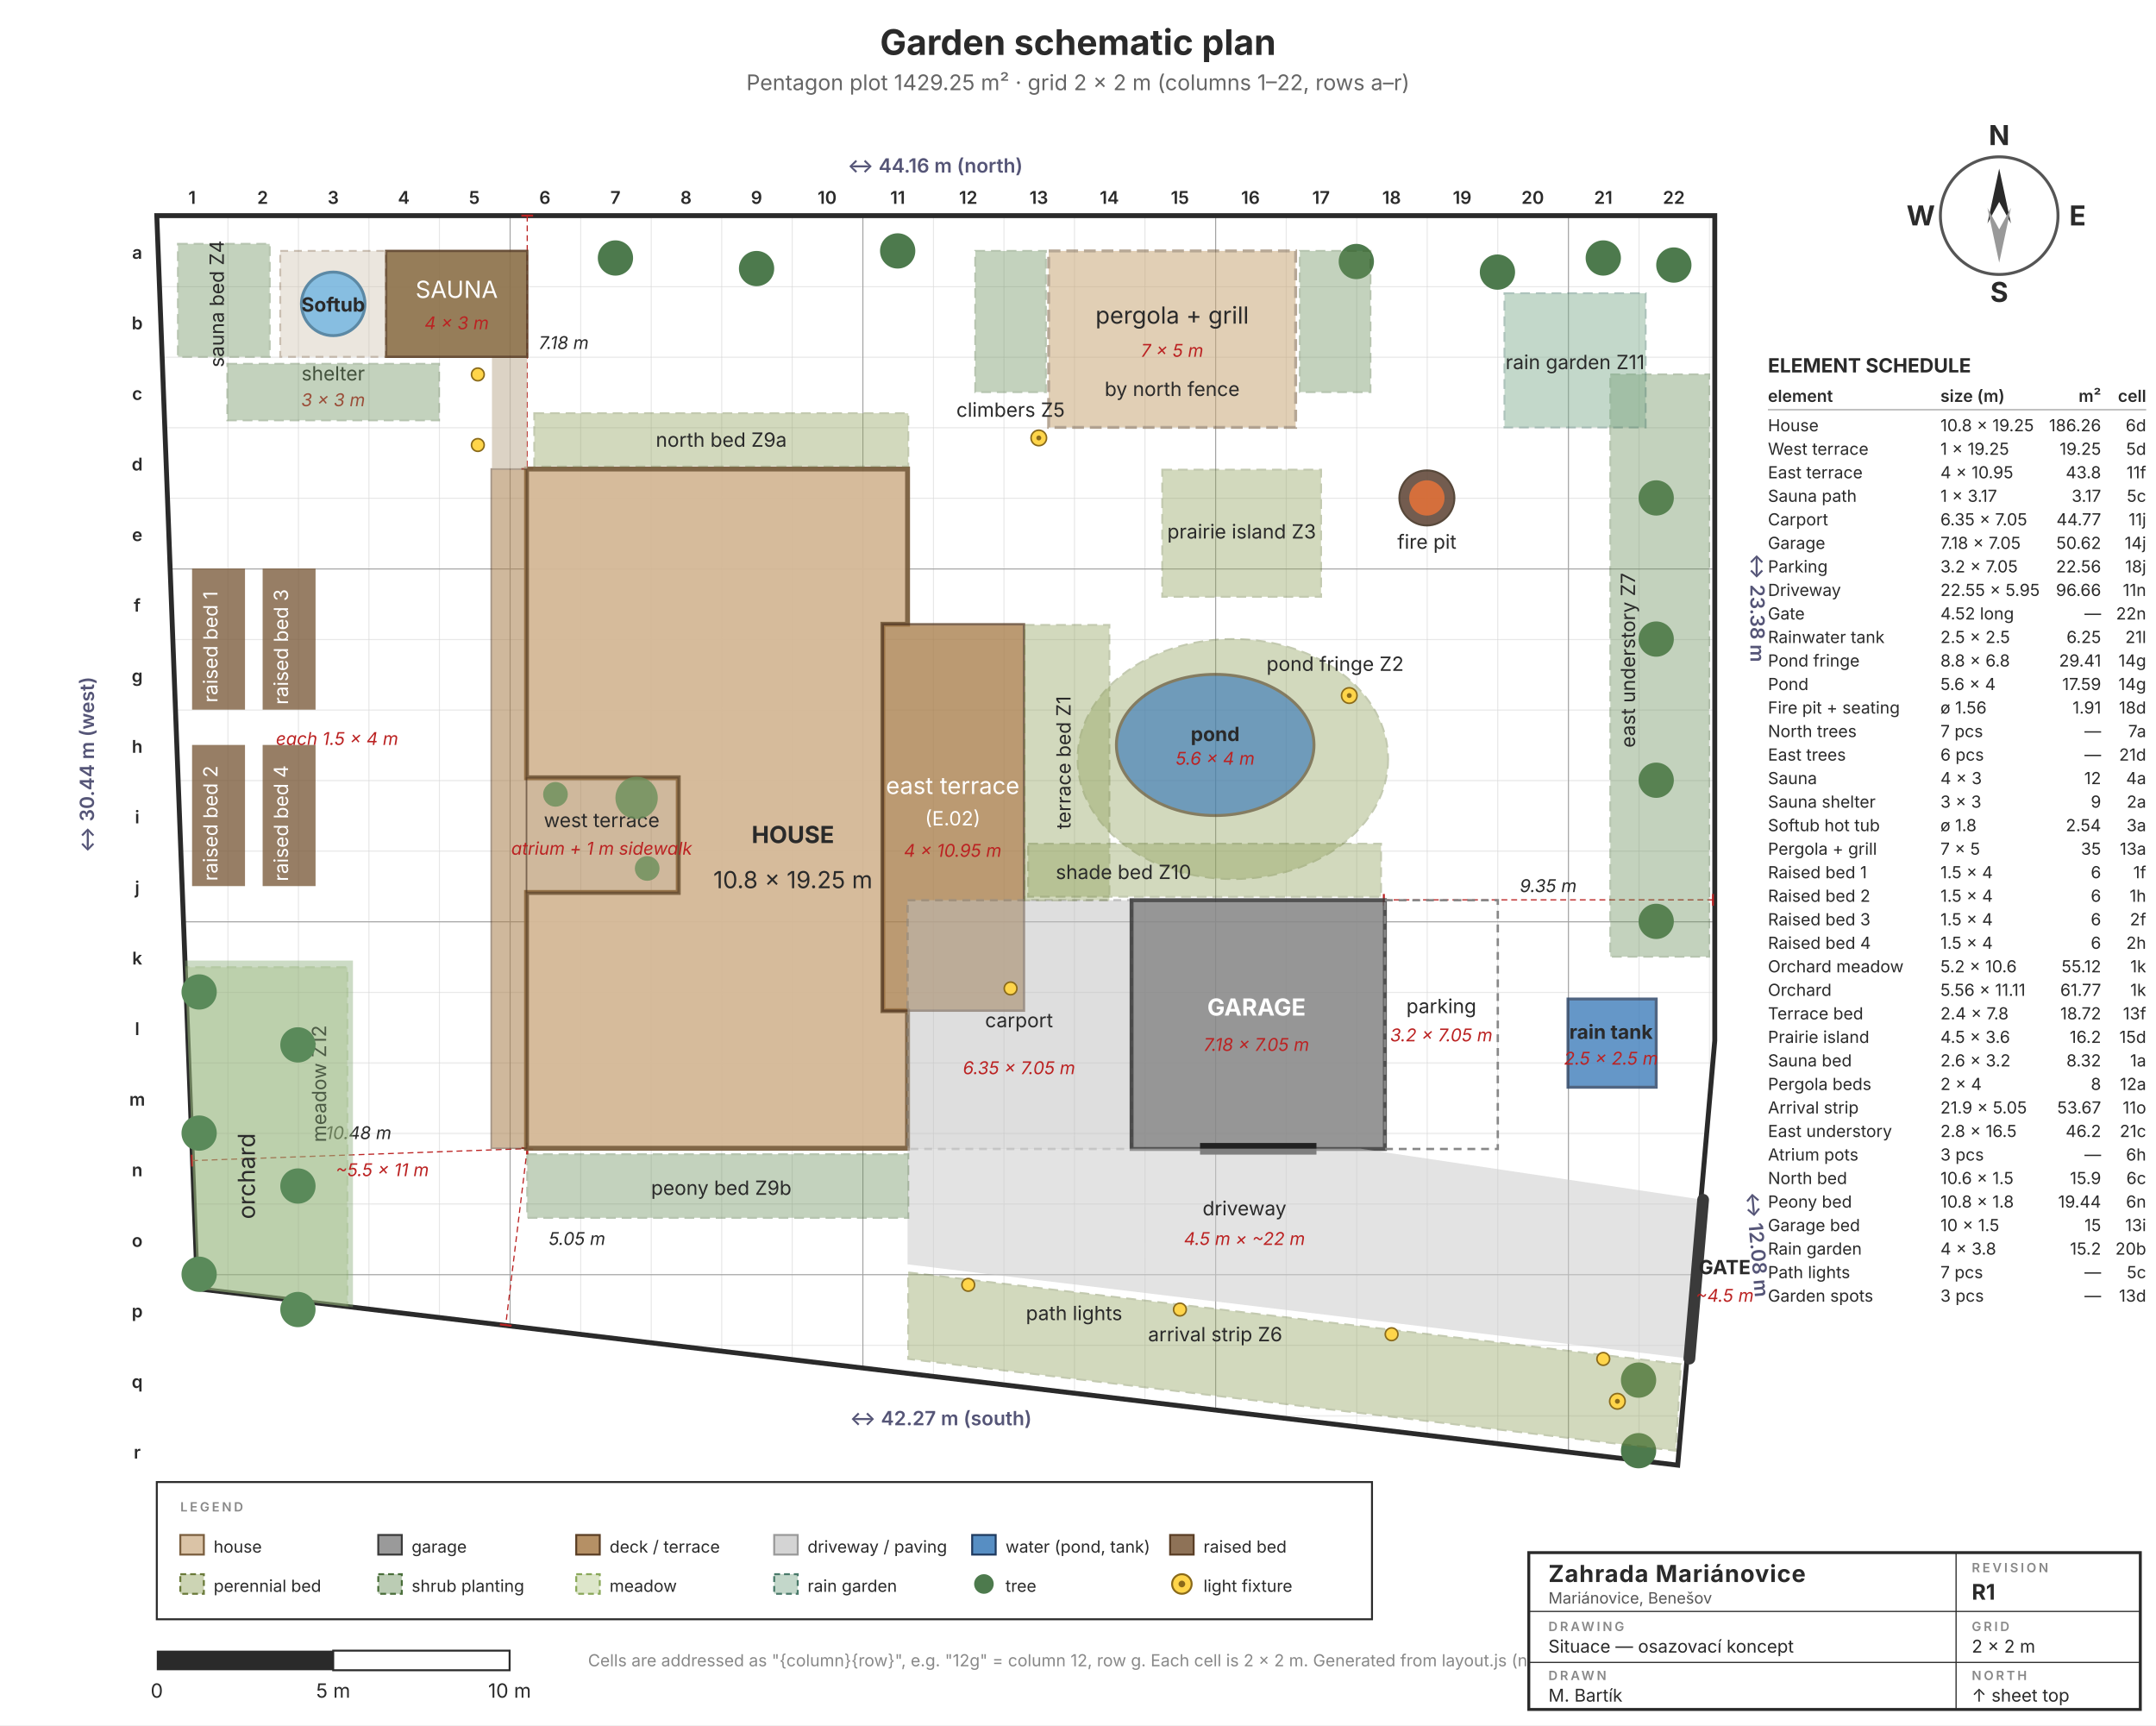
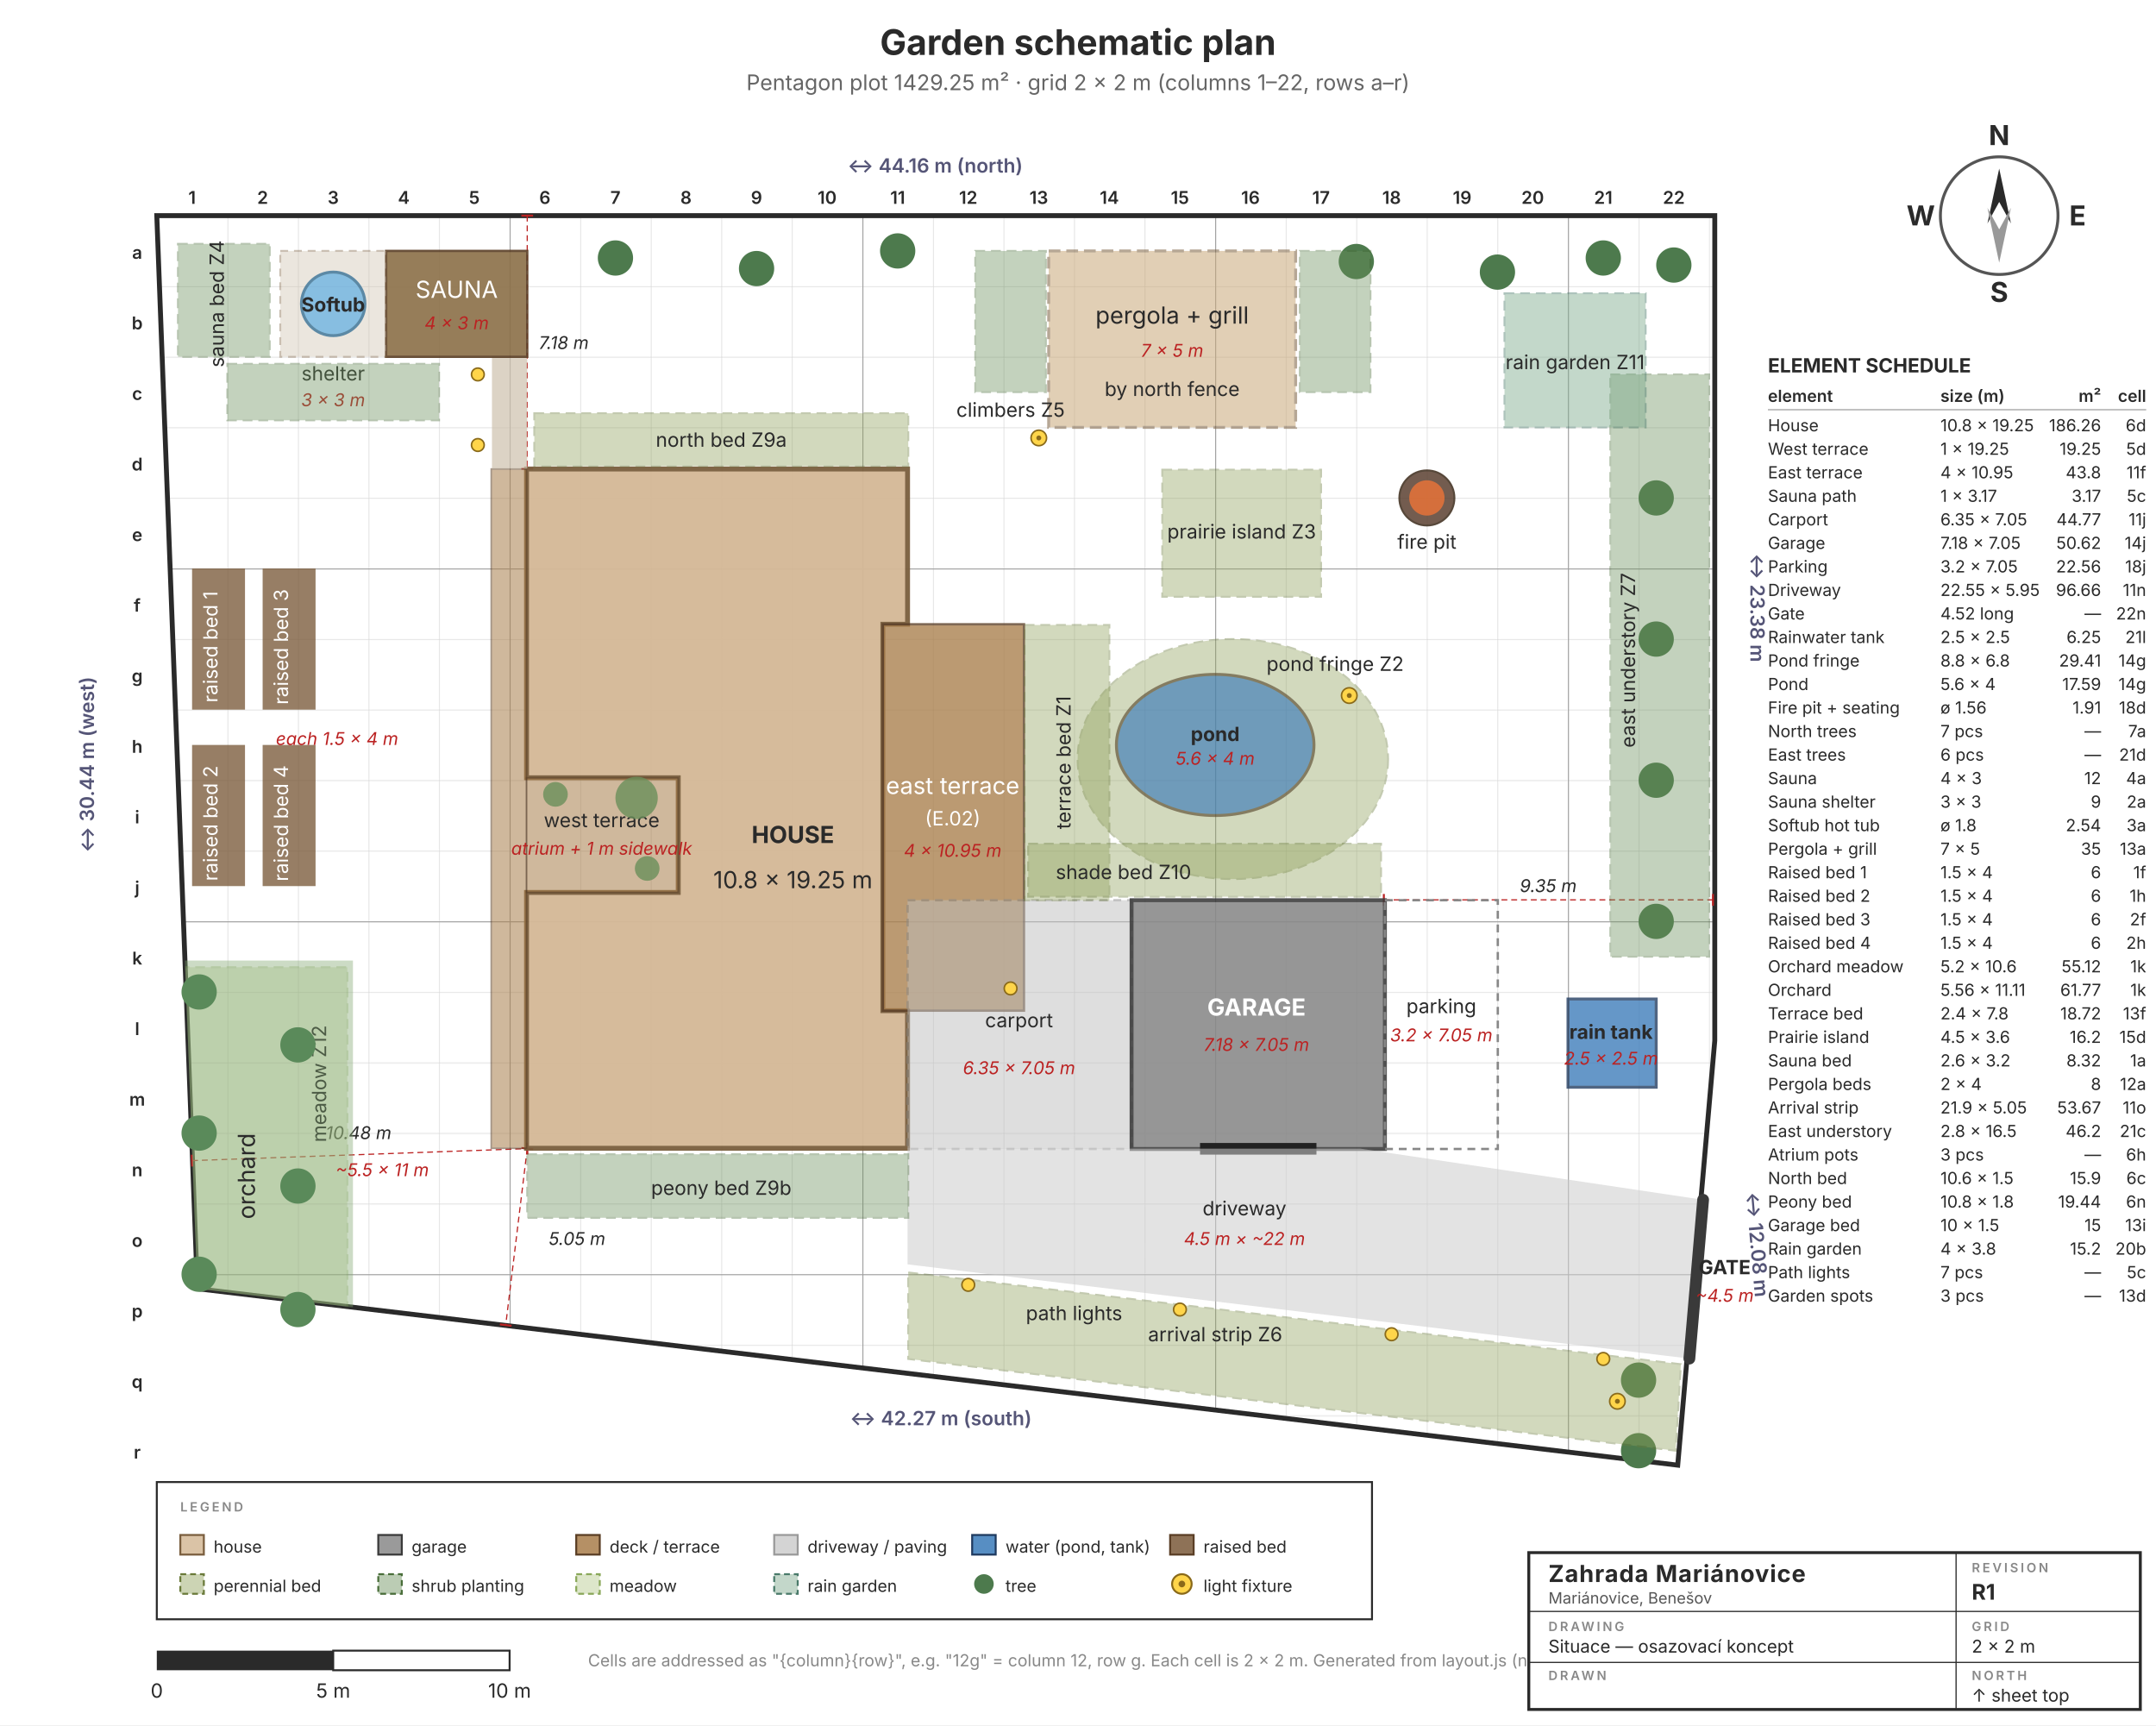
<svg xmlns="http://www.w3.org/2000/svg" viewBox="0 0 1100 880" font-family="-apple-system, BlinkMacSystemFont, sans-serif">
  <defs>
    <pattern id="cellgrid" width="36" height="36" patternUnits="userSpaceOnUse">
      <path d="M 36 0 L 0 0 0 36" fill="none" stroke="#d8d8d8" stroke-width="0.6" />
    </pattern>
    <pattern id="majorgrid" x="0" y="0" width="180" height="180" patternUnits="userSpaceOnUse">
      <rect width="180" height="180" fill="url(#cellgrid)" />
      <path d="M 180 0 L 0 0 0 180" fill="none" stroke="#a0a0a0" stroke-width="1" />
    </pattern>
    <clipPath id="plotShape">
      <polygon points="0,0 794.88,0 794.88,420.84 775.98,637.38 20.7,547.38" />
    </clipPath>
  </defs>
  <style>
    text { font-family: -apple-system, sans-serif; fill: #2a2a2a; }
    .title { font-size: 18px; font-weight: 700; text-anchor: middle; }
    .subtitle { font-size: 11px; fill: #666; text-anchor: middle; }
    .lbl { font-size: 12px; text-anchor: middle; }
    .lbl-w { font-size: 12px; text-anchor: middle; fill: white; }
    .lbl-sm { font-size: 10px; text-anchor: middle; }
    .lbl-sm-w { font-size: 10px; text-anchor: middle; fill: white; }
    .compass { font-size: 14px; font-weight: 700; text-anchor: middle; }
    .strana { font-size: 10px; fill: #557; font-weight: 600; text-anchor: middle; }
    .dim { font-size: 9px; fill: #b22; text-anchor: middle; font-style: italic; }
    .axis { font-size: 9px; fill: #555; text-anchor: middle; font-weight: 600; }
    .tb-proj { font-size: 12px; font-weight: 700; letter-spacing: 0.4px; }
    .tb-sub { font-size: 8px; fill: #555; }
    .tb-lbl { font-size: 6.5px; fill: #888; font-weight: 600; letter-spacing: 1.2px; }
    .tb-val { font-size: 9px; }
    .tb-rev { font-size: 11px; font-weight: 700; }
    .leg { font-size: 8.5px; }
    .note { font-size: 8.5px; fill: #888; }
  </style>
  <rect x="0" y="0" width="1100" height="880" fill="white" />
  <text x="550" y="28" class="title">Garden schematic plan</text>
  <text x="550" y="46" class="subtitle">Pentagon plot 1429.25 m² · grid 2 × 2 m (columns 1–22, rows a–r)</text>
  <g transform="translate(80, 110)">
    <g clip-path="url(#plotShape)">
      <rect x="-50" y="-10" width="900" height="700" fill="url(#majorgrid)" />
    </g>
    <polygon points="0,0 794.88,0 794.88,420.84 775.98,637.38 20.7,547.38" fill="none" stroke="#2a2a2a" stroke-width="2.5" />
    <g class="axis-labels" font-size="9" fill="#555" text-anchor="middle" font-weight="600">
      <text x="18" y="-6">1</text>
      <text x="54" y="-6">2</text>
      <text x="90" y="-6">3</text>
      <text x="126" y="-6">4</text>
      <text x="162" y="-6">5</text>
      <text x="198" y="-6">6</text>
      <text x="234" y="-6">7</text>
      <text x="270" y="-6">8</text>
      <text x="306" y="-6">9</text>
      <text x="342" y="-6">10</text>
      <text x="378" y="-6">11</text>
      <text x="414" y="-6">12</text>
      <text x="450" y="-6">13</text>
      <text x="486" y="-6">14</text>
      <text x="522" y="-6">15</text>
      <text x="558" y="-6">16</text>
      <text x="594" y="-6">17</text>
      <text x="630" y="-6">18</text>
      <text x="666" y="-6">19</text>
      <text x="702" y="-6">20</text>
      <text x="738" y="-6">21</text>
      <text x="774" y="-6">22</text>
    </g>
    <g class="axis-labels" font-size="9" fill="#555" text-anchor="middle" font-weight="600">
      <text x="-10" y="22">a</text>
      <text x="-10" y="58">b</text>
      <text x="-10" y="94">c</text>
      <text x="-10" y="130">d</text>
      <text x="-10" y="166">e</text>
      <text x="-10" y="202">f</text>
      <text x="-10" y="238">g</text>
      <text x="-10" y="274">h</text>
      <text x="-10" y="310">i</text>
      <text x="-10" y="346">j</text>
      <text x="-10" y="382">k</text>
      <text x="-10" y="418">l</text>
      <text x="-10" y="454">m</text>
      <text x="-10" y="490">n</text>
      <text x="-10" y="526">o</text>
      <text x="-10" y="562">p</text>
      <text x="-10" y="598">q</text>
      <text x="-10" y="634">r</text>
    </g>
    <text x="397.08" y="-21.96" class="strana">↔ 44.16 m (north)</text>
    <text x="813.06" y="199.98" class="strana" transform="rotate(90, 813.06, 199.98)">↔ 23.38 m</text>
    <text x="813.06" y="525.06" class="strana" transform="rotate(85, 813.06, 525.06)">↔ 12.08 m</text>
    <text x="399.96" y="617.04" class="strana">↔ 42.27 m (south)</text>
    <text x="-32.04" y="280.08" class="strana" transform="rotate(-90, -32.04, 280.08)">↔ 30.44 m (west)</text>
    <g stroke="#b22" stroke-width="0.6" fill="#b22">
      <line x1="189" y1="0" x2="189" y2="129.06" stroke-dasharray="3,2" />
      <line x1="186" y1="0" x2="192" y2="0" stroke-width="1" />
      <line x1="186" y1="129.06" x2="192" y2="129.06" stroke-width="1" />
      <text x="194.94" y="68.04" font-size="9" font-style="italic" stroke="none" text-anchor="start">7.18 m</text>
      <line x1="18" y1="482.04" x2="189" y2="475.92" stroke-dasharray="3,2" />
      <line x1="18.11" y1="485.04" x2="17.89" y2="479.04" stroke-width="1" />
      <line x1="189.11" y1="478.92" x2="188.89" y2="472.92" stroke-width="1" />
      <text x="102.96" y="471.06" font-size="9" font-style="italic" stroke="none" text-anchor="middle">10.48 m</text>
      <line x1="189" y1="475.92" x2="178.02" y2="565.92" stroke-dasharray="3,2" />
      <line x1="186.02" y1="475.56" x2="191.98" y2="476.28" stroke-width="1" />
      <line x1="175.04" y1="565.56" x2="181" y2="566.28" stroke-width="1" />
      <text x="199.98" y="525.06" font-size="9" font-style="italic" stroke="none" text-anchor="start">5.05 m</text>
      <line x1="626.04" y1="349.02" x2="793.98" y2="349.02" stroke-dasharray="3,2" />
      <line x1="626.04" y1="352.02" x2="626.04" y2="346.02" stroke-width="1" />
      <line x1="793.98" y1="352.02" x2="793.98" y2="346.02" stroke-width="1" />
      <text x="709.92" y="345.06" font-size="9" font-style="italic" stroke="none" text-anchor="middle">9.35 m</text>
    </g>
    <g class="el" data-id="house">
      <polygon points="188.64,129.24 383.04,129.24 383.04,208.44 370.44,208.44 370.44,405.54 383.04,405.54 383.04,475.74 188.64,475.74 188.64,345.24 266.04,345.24 266.04,286.74 188.64,286.74" fill="#d4b896" opacity="0.95" stroke="#7a5e3e" stroke-width="2.5" />
      <text x="324.54" y="320.04" class="lbl" font-size="20" font-weight="700">HOUSE</text>
      <text x="324.54" y="343.08" class="lbl">10.8 × 19.25 m</text>
    </g>
    <g class="el" data-id="westTerrace">
      <rect x="170.64" y="129.24" width="18" height="346.5" fill="#a87d4a" opacity="0.55" stroke="#5a3e25" stroke-width="0.8" />
      <rect x="188.64" y="286.74" width="77.4" height="58.5" fill="#a87d4a" opacity="0.55" stroke="#5a3e25" stroke-width="0.8" />
      <text x="226.98" y="311.94" class="lbl-sm">west terrace</text>
      <text x="226.98" y="325.98" class="dim">atrium + 1 m sidewalk</text>
    </g>
    <g class="el" data-id="eastTerrace">
      <rect x="370.44" y="208.44" width="72" height="197.1" fill="#a87d4a" opacity="0.78" stroke="#5a3e25" stroke-width="1.2" />
      <text x="406.08" y="295.02" class="lbl-w">east terrace</text>
      <text x="406.08" y="311.04" class="lbl-sm-w">(E.02)</text>
      <text x="406.08" y="327.06" class="dim" fill="#fff">4 × 10.95 m</text>
    </g>
    <g class="el" data-id="saunaPath">
      <rect x="171" y="72" width="18" height="57.06" fill="#cdc1ad" opacity="0.7" />
    </g>
    <g class="el" data-id="carport">
      <rect x="383.04" y="349.2" width="114.3" height="126.9" fill="#bdbdbd" opacity="0.5" stroke="#888" stroke-width="1.2" stroke-dasharray="4,3" />
      <text x="439.92" y="414" class="lbl-sm">carport</text>
      <text x="439.92" y="437.94" class="dim">6.35 × 7.05 m</text>
    </g>
    <g class="el" data-id="garage">
      <rect x="497.34" y="349.2" width="129.24" height="126.9" fill="#888" opacity="0.88" stroke="#3a3a3a" stroke-width="2" />
      <rect x="532.26" y="473.04" width="59.4" height="5.94" fill="#222" />
      <text x="561.06" y="408.06" class="lbl-w" font-size="14" font-weight="700">GARAGE</text>
      <text x="561.06" y="426.06" class="dim" fill="#fff">7.18 × 7.05 m</text>
    </g>
    <g class="el" data-id="parking">
      <rect x="626.58" y="349.2" width="57.6" height="126.9" fill="none" stroke="#888" stroke-width="1.2" stroke-dasharray="4,3" />
      <text x="655.38" y="406.8" class="lbl-sm" fill="#666">parking</text>
      <text x="655.38" y="421.2" class="dim">3.2 × 7.05 m</text>
    </g>
    <g class="el" data-id="driveway">
      <polygon points="383.04,475.92 613.98,475.92 788.94,502.02 781.92,583.02 383.04,534.96" fill="#cccccc" opacity="0.55" />
      <text x="554.94" y="509.94" class="lbl-sm">driveway</text>
      <text x="554.94" y="525.06" class="dim">4.5 m × ~22 m</text>
    </g>
    <g class="el" data-id="gate">
      <line x1="788.94" y1="502.02" x2="781.92" y2="583.02" fill="none" stroke="#3a3a3a" stroke-width="6" stroke-linecap="round" />
      <text x="799.92" y="540" class="lbl-sm" font-weight="700" text-anchor="start">GATE</text>
      <text x="799.92" y="554.04" class="dim" text-anchor="start">~4.5 m</text>
    </g>
    <g class="el" data-id="rainTank">
      <rect x="720" y="399.6" width="45" height="45" fill="#3a7ab8" opacity="0.78" stroke="#1f3a5f" stroke-width="1.5" />
      <text x="741.96" y="419.94" class="lbl-sm" fill="#fff" font-weight="700">rain tank</text>
      <text x="741.96" y="433.08" class="dim" fill="#fff">2.5 × 2.5 m</text>
    </g>
    <g class="el" data-id="pondFringe">
      <ellipse cx="549" cy="277.2" rx="79.2" ry="61.2" fill="#8fa05a" opacity="0.4" stroke="#6a7a3a" stroke-width="1" stroke-dasharray="5,3" />
      <text x="601.2" y="232.2" class="lbl-sm" fill="#3a5a28">pond fringe Z2</text>
    </g>
    <g class="el" data-id="pond">
      <ellipse cx="540" cy="270" rx="50.4" ry="36" fill="#3a7ab8" opacity="0.65" stroke="#5a4a30" stroke-width="1.5" />
      <text x="540" y="268.02" class="lbl-sm" fill="#fff" font-weight="700">pond</text>
      <text x="540" y="280.08" class="dim" fill="#fff">5.6 × 4 m</text>
    </g>
    <g class="el" data-id="firePit">
      <circle cx="648" cy="144" r="14.04" fill="#5a4030" opacity="0.85" stroke="#3a2818" stroke-width="1" />
      <circle cx="648" cy="144" r="9" fill="#ff7733" opacity="0.7" />
      <text x="648" y="169.92" class="lbl-sm" fill="#5a4828">fire pit</text>
    </g>
    <g class="el" data-id="northTrees">
      <circle cx="234" cy="21.6" r="9" fill="#4d7a4d" />
      <circle cx="306" cy="27" r="9" fill="#4d7a4d" />
      <circle cx="378" cy="18" r="9" fill="#4d7a4d" />
      <circle cx="612" cy="23.4" r="9" fill="#4d7a4d" />
      <circle cx="684" cy="28.8" r="9" fill="#4d7a4d" />
      <circle cx="738" cy="21.6" r="9" fill="#4d7a4d" />
      <circle cx="774" cy="25.2" r="9" fill="#4d7a4d" />
    </g>
    <g class="el" data-id="eastTrees">
      <circle cx="765" cy="144" r="9" fill="#4d7a4d" />
      <circle cx="765" cy="216" r="9" fill="#4d7a4d" />
      <circle cx="765" cy="288" r="9" fill="#4d7a4d" />
      <circle cx="765" cy="360" r="9" fill="#4d7a4d" />
      <circle cx="756" cy="594" r="9" fill="#4d7a4d" />
      <circle cx="756" cy="630" r="9" fill="#4d7a4d" />
    </g>
    <g class="el" data-id="sauna">
      <rect x="117" y="18" width="72" height="54" fill="#8b6f47" opacity="0.9" stroke="#5a3e25" stroke-width="1.2" />
      <text x="153" y="41.94" class="lbl-w">SAUNA</text>
      <text x="153" y="57.96" class="dim" fill="#fff">4 × 3 m</text>
    </g>
    <g class="el" data-id="saunaShelter">
      <rect x="63" y="18" width="54" height="54" fill="#cdc1ad" opacity="0.4" stroke="#7a5e3e" stroke-width="1" stroke-dasharray="4,3" />
      <text x="90" y="84.06" class="lbl-sm" fill="#5a4828">shelter</text>
      <text x="90" y="97.2" class="dim">3 × 3 m</text>
    </g>
    <g class="el" data-id="softub">
      <circle cx="90" cy="45" r="16.2" fill="#5dade2" opacity="0.7" stroke="#1f618d" stroke-width="1.5" />
      <text x="90" y="48.96" class="lbl-sm" fill="#1f3a5f" font-weight="700">Softub</text>
    </g>
    <g class="el" data-id="pergola">
      <rect x="455.04" y="18" width="126" height="90" fill="#c8a878" opacity="0.55" stroke="#7a5e3e" stroke-width="1.5" stroke-dasharray="6,3" />
      <text x="518.04" y="55.08" class="lbl">pergola + grill</text>
      <text x="518.04" y="72" class="dim">7 × 5 m</text>
      <text x="518.04" y="91.98" class="lbl-sm" fill="#5a4828">by north fence</text>
    </g>
    <g class="el" data-id="raisedBed1">
      <rect x="18" y="180" width="27" height="72" fill="#7a5a3a" opacity="0.78" />
      <text x="30.96" y="219.96" class="lbl-sm-w" transform="rotate(-90, 30.96, 219.96)">raised bed 1</text>
    </g>
    <g class="el" data-id="raisedBed2">
      <rect x="18" y="270" width="27" height="72" fill="#7a5a3a" opacity="0.78" />
      <text x="30.96" y="309.96" class="lbl-sm-w" transform="rotate(-90, 30.96, 309.96)">raised bed 2</text>
    </g>
    <g class="el" data-id="raisedBed3">
      <rect x="54" y="180" width="27" height="72" fill="#7a5a3a" opacity="0.78" />
      <text x="66.96" y="219.96" class="lbl-sm-w" transform="rotate(-90, 66.96, 219.96)">raised bed 3</text>
    </g>
    <g class="el" data-id="raisedBed4">
      <rect x="54" y="270" width="27" height="72" fill="#7a5a3a" opacity="0.78" />
      <text x="66.96" y="309.96" class="lbl-sm-w" transform="rotate(-90, 66.96, 309.96)">raised bed 4</text>
      <text x="91.98" y="270" class="dim" text-anchor="start">each 1.5 × 4 m</text>
    </g>
    <g class="el" data-id="orchardMeadow">
      <g clip-path="url(#plotShape)">
        <rect x="3.6" y="383.4" width="93.6" height="190.8" fill="#b5c98a" opacity="0.35" stroke="#8aa85a" stroke-width="1" stroke-dasharray="5,3" />
      </g>
      <text x="86.4" y="442.8" class="lbl-sm" fill="#3a5a28" transform="rotate(-90, 86.4, 442.8)">meadow Z12</text>
    </g>
    <g class="el" data-id="orchard">
      <g clip-path="url(#plotShape)">
        <rect x="0" y="379.98" width="100.08" height="199.98" fill="#7fa66f" opacity="0.4" />
      </g>
      <circle cx="21.6" cy="396" r="9" fill="#5a8a5a" />
      <circle cx="72" cy="423" r="9" fill="#5a8a5a" />
      <circle cx="21.6" cy="468" r="9" fill="#5a8a5a" />
      <circle cx="72" cy="495" r="9" fill="#5a8a5a" />
      <circle cx="21.6" cy="540" r="9" fill="#5a8a5a" />
      <circle cx="72" cy="558" r="9" fill="#5a8a5a" />
      <text x="50.04" y="489.96" class="lbl" transform="rotate(-90, 50.04, 489.96)">orchard</text>
      <text x="115.02" y="489.96" class="dim" text-anchor="start">~5.5 × 11 m</text>
    </g>
    <g class="el" data-id="bedTerrace">
      <rect x="442.8" y="208.8" width="43.2" height="140.4" fill="#8fa05a" opacity="0.4" stroke="#6a7a3a" stroke-width="1" stroke-dasharray="5,3" />
      <text x="466.2" y="279" class="lbl-sm" fill="#3a5a28" transform="rotate(-90, 466.2, 279)">terrace bed Z1</text>
    </g>
    <g class="el" data-id="prairieIsland">
      <rect x="513" y="129.6" width="81" height="64.8" fill="#8fa05a" opacity="0.4" stroke="#6a7a3a" stroke-width="1" stroke-dasharray="5,3" />
      <text x="553.5" y="164.7" class="lbl-sm" fill="#3a5a28">prairie island Z3</text>
    </g>
    <g class="el" data-id="saunaBed">
      <rect x="10.8" y="14.4" width="46.8" height="57.6" fill="#6a8e5a" opacity="0.4" stroke="#4a6e3a" stroke-width="1" stroke-dasharray="5,3" />
      <rect x="36" y="75.6" width="108" height="28.8" fill="#6a8e5a" opacity="0.4" stroke="#4a6e3a" stroke-width="1" stroke-dasharray="5,3" />
      <text x="34.2" y="45" class="lbl-sm" fill="#3a5a28" transform="rotate(-90, 34.2, 45)">sauna bed Z4</text>
    </g>
    <g class="el" data-id="pergolaBeds">
      <rect x="417.6" y="18" width="36" height="72" fill="#6a8e5a" opacity="0.4" stroke="#4a6e3a" stroke-width="1" stroke-dasharray="5,3" />
      <rect x="583.2" y="18" width="36" height="72" fill="#6a8e5a" opacity="0.4" stroke="#4a6e3a" stroke-width="1" stroke-dasharray="5,3" />
      <text x="435.6" y="102.6" class="lbl-sm" fill="#3a5a28">climbers Z5</text>
    </g>
    <g class="el" data-id="arrivalStrip">
      <polygon points="383.4,539.1 777.6,585.9 774.9,630 383.4,583.2" fill="#8fa05a" opacity="0.4" stroke="#6a7a3a" stroke-width="1" stroke-dasharray="5,3" />
      <text x="540" y="574.2" class="lbl-sm" fill="#3a5a28">arrival strip Z6</text>
    </g>
    <g class="el" data-id="eastUnderstory">
      <rect x="741.6" y="81" width="50.4" height="297" fill="#6a8e5a" opacity="0.4" stroke="#4a6e3a" stroke-width="1" stroke-dasharray="5,3" />
      <text x="754.2" y="226.8" class="lbl-sm" fill="#3a5a28" transform="rotate(-90, 754.2, 226.8)">east understory Z7</text>
    </g>
    <g class="el" data-id="atriumPots">
      <circle cx="203.4" cy="295.2" r="6.3" fill="#6a8e5a" opacity="0.8" />
      <circle cx="244.8" cy="297" r="10.8" fill="#6a8e5a" opacity="0.8" />
      <circle cx="250.2" cy="333" r="6.3" fill="#6a8e5a" opacity="0.8" />
    </g>
    <g class="el" data-id="northFoundation">
      <rect x="192.6" y="100.8" width="190.8" height="27" fill="#8fa05a" opacity="0.4" stroke="#6a7a3a" stroke-width="1" stroke-dasharray="5,3" />
      <text x="288" y="117.9" class="lbl-sm" fill="#3a5a28">north bed Z9a</text>
    </g>
    <g class="el" data-id="southFoundation">
      <rect x="189" y="478.8" width="194.4" height="32.4" fill="#6a8e5a" opacity="0.4" stroke="#4a6e3a" stroke-width="1" stroke-dasharray="5,3" />
      <text x="288" y="499.5" class="lbl-sm" fill="#3a5a28">peony bed Z9b</text>
    </g>
    <g class="el" data-id="garageFaceBed">
      <rect x="444.6" y="320.4" width="180" height="27" fill="#8fa05a" opacity="0.4" stroke="#6a7a3a" stroke-width="1" stroke-dasharray="5,3" />
      <text x="493.2" y="338.4" class="lbl-sm" fill="#3a5a28">shade bed Z10</text>
    </g>
    <g class="el" data-id="rainGarden">
      <rect x="687.6" y="39.6" width="72" height="68.4" fill="#7aa88a" opacity="0.45" stroke="#4a7a6a" stroke-width="1" stroke-dasharray="5,3" />
      <text x="723.6" y="78.3" class="lbl-sm" fill="#3a5a28">rain garden Z11</text>
    </g>
    <g class="el" data-id="pathLights">
      <circle cx="414" cy="545.4" r="3.24" fill="#ffd54a" stroke="#8a6a1a" stroke-width="0.8" />
      <circle cx="522" cy="558" r="3.24" fill="#ffd54a" stroke="#8a6a1a" stroke-width="0.8" />
      <circle cx="630" cy="570.6" r="3.24" fill="#ffd54a" stroke="#8a6a1a" stroke-width="0.8" />
      <circle cx="738" cy="583.2" r="3.24" fill="#ffd54a" stroke="#8a6a1a" stroke-width="0.8" />
      <circle cx="163.8" cy="81" r="3.24" fill="#ffd54a" stroke="#8a6a1a" stroke-width="0.8" />
      <circle cx="163.8" cy="117" r="3.24" fill="#ffd54a" stroke="#8a6a1a" stroke-width="0.8" />
      <circle cx="435.6" cy="394.2" r="3.24" fill="#ffd54a" stroke="#8a6a1a" stroke-width="0.8" />
      <text x="468" y="563.4" class="lbl-sm" fill="#8a6a1a">path lights</text>
    </g>
    <g class="el" data-id="gardenSpots">
      <circle cx="745.2" cy="604.8" r="3.96" fill="#ffd54a" stroke="#8a6a1a" stroke-width="0.8" />
      <circle cx="745.2" cy="604.8" r="1.26" fill="#8a6a1a" />
      <circle cx="608.4" cy="244.8" r="3.96" fill="#ffd54a" stroke="#8a6a1a" stroke-width="0.8" />
      <circle cx="608.4" cy="244.8" r="1.26" fill="#8a6a1a" />
      <circle cx="450" cy="113.4" r="3.96" fill="#ffd54a" stroke="#8a6a1a" stroke-width="0.8" />
      <circle cx="450" cy="113.4" r="1.26" fill="#8a6a1a" />
    </g>
  </g>
  <g transform="translate(1020, 110)">
    <circle cx="0" cy="0" r="30" fill="white" stroke="#555" stroke-width="1.5" />
    <path d="M 0 -24 L 6 4 L 0 -7 L -6 4 Z" fill="#2a2a2a" />
    <path d="M 0 7 L 6 -4 L 0 24 L -6 -4 Z" fill="#999" />
    <text x="0" y="-36" class="compass">N</text>
    <text x="0" y="44" class="compass">S</text>
    <text x="-40" y="5" class="compass">W</text>
    <text x="40" y="5" class="compass">E</text>
  </g>
  <g transform="translate(902, 190)" font-size="8.5" fill="#2a2a2a">
    <text x="0" y="0" font-weight="700" font-size="10">ELEMENT SCHEDULE</text>
    <text x="0" y="15" fill="#555" font-weight="600">element</text>
    <text x="88" y="15" fill="#555" font-weight="600">size (m)</text>
    <text x="170" y="15" fill="#555" font-weight="600" text-anchor="end">m²</text>
    <text x="193" y="15" fill="#555" font-weight="600" text-anchor="end">cell</text>
    <line x1="0" y1="19" x2="193" y2="19" stroke="#bbb" stroke-width="0.8" />
    <text x="0" y="30">House</text>
    <text x="88" y="30">10.8 × 19.25</text>
    <text x="170" y="30" text-anchor="end">186.26</text>
    <text x="193" y="30" text-anchor="end">6d</text>
    <text x="0" y="42">West terrace</text>
    <text x="88" y="42">1 × 19.25</text>
    <text x="170" y="42" text-anchor="end">19.25</text>
    <text x="193" y="42" text-anchor="end">5d</text>
    <text x="0" y="54">East terrace</text>
    <text x="88" y="54">4 × 10.95</text>
    <text x="170" y="54" text-anchor="end">43.8</text>
    <text x="193" y="54" text-anchor="end">11f</text>
    <text x="0" y="66">Sauna path</text>
    <text x="88" y="66">1 × 3.17</text>
    <text x="170" y="66" text-anchor="end">3.17</text>
    <text x="193" y="66" text-anchor="end">5c</text>
    <text x="0" y="78">Carport</text>
    <text x="88" y="78">6.35 × 7.05</text>
    <text x="170" y="78" text-anchor="end">44.77</text>
    <text x="193" y="78" text-anchor="end">11j</text>
    <text x="0" y="90">Garage</text>
    <text x="88" y="90">7.18 × 7.05</text>
    <text x="170" y="90" text-anchor="end">50.62</text>
    <text x="193" y="90" text-anchor="end">14j</text>
    <text x="0" y="102">Parking</text>
    <text x="88" y="102">3.2 × 7.05</text>
    <text x="170" y="102" text-anchor="end">22.56</text>
    <text x="193" y="102" text-anchor="end">18j</text>
    <text x="0" y="114">Driveway</text>
    <text x="88" y="114">22.55 × 5.95</text>
    <text x="170" y="114" text-anchor="end">96.66</text>
    <text x="193" y="114" text-anchor="end">11n</text>
    <text x="0" y="126">Gate</text>
    <text x="88" y="126">4.52 long</text>
    <text x="170" y="126" text-anchor="end">—</text>
    <text x="193" y="126" text-anchor="end">22n</text>
    <text x="0" y="138">Rainwater tank</text>
    <text x="88" y="138">2.5 × 2.5</text>
    <text x="170" y="138" text-anchor="end">6.25</text>
    <text x="193" y="138" text-anchor="end">21l</text>
    <text x="0" y="150">Pond fringe</text>
    <text x="88" y="150">8.8 × 6.8</text>
    <text x="170" y="150" text-anchor="end">29.41</text>
    <text x="193" y="150" text-anchor="end">14g</text>
    <text x="0" y="162">Pond</text>
    <text x="88" y="162">5.6 × 4</text>
    <text x="170" y="162" text-anchor="end">17.59</text>
    <text x="193" y="162" text-anchor="end">14g</text>
    <text x="0" y="174">Fire pit + seating</text>
    <text x="88" y="174">ø 1.56</text>
    <text x="170" y="174" text-anchor="end">1.91</text>
    <text x="193" y="174" text-anchor="end">18d</text>
    <text x="0" y="186">North trees</text>
    <text x="88" y="186">7 pcs</text>
    <text x="170" y="186" text-anchor="end">—</text>
    <text x="193" y="186" text-anchor="end">7a</text>
    <text x="0" y="198">East trees</text>
    <text x="88" y="198">6 pcs</text>
    <text x="170" y="198" text-anchor="end">—</text>
    <text x="193" y="198" text-anchor="end">21d</text>
    <text x="0" y="210">Sauna</text>
    <text x="88" y="210">4 × 3</text>
    <text x="170" y="210" text-anchor="end">12</text>
    <text x="193" y="210" text-anchor="end">4a</text>
    <text x="0" y="222">Sauna shelter</text>
    <text x="88" y="222">3 × 3</text>
    <text x="170" y="222" text-anchor="end">9</text>
    <text x="193" y="222" text-anchor="end">2a</text>
    <text x="0" y="234">Softub hot tub</text>
    <text x="88" y="234">ø 1.8</text>
    <text x="170" y="234" text-anchor="end">2.54</text>
    <text x="193" y="234" text-anchor="end">3a</text>
    <text x="0" y="246">Pergola + grill</text>
    <text x="88" y="246">7 × 5</text>
    <text x="170" y="246" text-anchor="end">35</text>
    <text x="193" y="246" text-anchor="end">13a</text>
    <text x="0" y="258">Raised bed 1</text>
    <text x="88" y="258">1.5 × 4</text>
    <text x="170" y="258" text-anchor="end">6</text>
    <text x="193" y="258" text-anchor="end">1f</text>
    <text x="0" y="270">Raised bed 2</text>
    <text x="88" y="270">1.5 × 4</text>
    <text x="170" y="270" text-anchor="end">6</text>
    <text x="193" y="270" text-anchor="end">1h</text>
    <text x="0" y="282">Raised bed 3</text>
    <text x="88" y="282">1.5 × 4</text>
    <text x="170" y="282" text-anchor="end">6</text>
    <text x="193" y="282" text-anchor="end">2f</text>
    <text x="0" y="294">Raised bed 4</text>
    <text x="88" y="294">1.5 × 4</text>
    <text x="170" y="294" text-anchor="end">6</text>
    <text x="193" y="294" text-anchor="end">2h</text>
    <text x="0" y="306">Orchard meadow</text>
    <text x="88" y="306">5.2 × 10.6</text>
    <text x="170" y="306" text-anchor="end">55.12</text>
    <text x="193" y="306" text-anchor="end">1k</text>
    <text x="0" y="318">Orchard</text>
    <text x="88" y="318">5.56 × 11.11</text>
    <text x="170" y="318" text-anchor="end">61.77</text>
    <text x="193" y="318" text-anchor="end">1k</text>
    <text x="0" y="330">Terrace bed</text>
    <text x="88" y="330">2.4 × 7.8</text>
    <text x="170" y="330" text-anchor="end">18.72</text>
    <text x="193" y="330" text-anchor="end">13f</text>
    <text x="0" y="342">Prairie island</text>
    <text x="88" y="342">4.5 × 3.6</text>
    <text x="170" y="342" text-anchor="end">16.2</text>
    <text x="193" y="342" text-anchor="end">15d</text>
    <text x="0" y="354">Sauna bed</text>
    <text x="88" y="354">2.6 × 3.2</text>
    <text x="170" y="354" text-anchor="end">8.32</text>
    <text x="193" y="354" text-anchor="end">1a</text>
    <text x="0" y="366">Pergola beds</text>
    <text x="88" y="366">2 × 4</text>
    <text x="170" y="366" text-anchor="end">8</text>
    <text x="193" y="366" text-anchor="end">12a</text>
    <text x="0" y="378">Arrival strip</text>
    <text x="88" y="378">21.9 × 5.05</text>
    <text x="170" y="378" text-anchor="end">53.67</text>
    <text x="193" y="378" text-anchor="end">11o</text>
    <text x="0" y="390">East understory</text>
    <text x="88" y="390">2.8 × 16.5</text>
    <text x="170" y="390" text-anchor="end">46.2</text>
    <text x="193" y="390" text-anchor="end">21c</text>
    <text x="0" y="402">Atrium pots</text>
    <text x="88" y="402">3 pcs</text>
    <text x="170" y="402" text-anchor="end">—</text>
    <text x="193" y="402" text-anchor="end">6h</text>
    <text x="0" y="414">North bed</text>
    <text x="88" y="414">10.6 × 1.5</text>
    <text x="170" y="414" text-anchor="end">15.9</text>
    <text x="193" y="414" text-anchor="end">6c</text>
    <text x="0" y="426">Peony bed</text>
    <text x="88" y="426">10.8 × 1.8</text>
    <text x="170" y="426" text-anchor="end">19.44</text>
    <text x="193" y="426" text-anchor="end">6n</text>
    <text x="0" y="438">Garage bed</text>
    <text x="88" y="438">10 × 1.5</text>
    <text x="170" y="438" text-anchor="end">15</text>
    <text x="193" y="438" text-anchor="end">13i</text>
    <text x="0" y="450">Rain garden</text>
    <text x="88" y="450">4 × 3.8</text>
    <text x="170" y="450" text-anchor="end">15.2</text>
    <text x="193" y="450" text-anchor="end">20b</text>
    <text x="0" y="462">Path lights</text>
    <text x="88" y="462">7 pcs</text>
    <text x="170" y="462" text-anchor="end">—</text>
    <text x="193" y="462" text-anchor="end">5c</text>
    <text x="0" y="474">Garden spots</text>
    <text x="88" y="474">3 pcs</text>
    <text x="170" y="474" text-anchor="end">—</text>
    <text x="193" y="474" text-anchor="end">13d</text>
  </g>
  <g>
    <rect x="80" y="756" width="620" height="70" fill="white" stroke="#2a2a2a" stroke-width="1" />
    <text x="92" y="771" class="tb-lbl">LEGEND</text>
    <rect x="92" y="783" width="12" height="10" fill="#d4b896" fill-opacity="0.85" stroke="#7a5e3e" stroke-width="1" />
    <text x="109" y="792" class="leg">house</text>
    <rect x="193" y="783" width="12" height="10" fill="#888888" fill-opacity="0.85" stroke="#3a3a3a" stroke-width="1" />
    <text x="210" y="792" class="leg">garage</text>
    <rect x="294" y="783" width="12" height="10" fill="#a87d4a" fill-opacity="0.85" stroke="#5a3e25" stroke-width="1" />
    <text x="311" y="792" class="leg">deck / terrace</text>
    <rect x="395" y="783" width="12" height="10" fill="#cccccc" fill-opacity="0.85" stroke="#9a9a9a" stroke-width="1" />
    <text x="412" y="792" class="leg">driveway / paving</text>
    <rect x="496" y="783" width="12" height="10" fill="#3a7ab8" fill-opacity="0.85" stroke="#1f3a5f" stroke-width="1" />
    <text x="513" y="792" class="leg">water (pond, tank)</text>
    <rect x="597" y="783" width="12" height="10" fill="#7a5a3a" fill-opacity="0.85" stroke="#5a3e25" stroke-width="1" />
    <text x="614" y="792" class="leg">raised bed</text>
    <rect x="92" y="803" width="12" height="10" fill="#8fa05a" fill-opacity="0.45" stroke="#6a7a3a" stroke-width="1" stroke-dasharray="3,2" />
    <text x="109" y="812" class="leg">perennial bed</text>
    <rect x="193" y="803" width="12" height="10" fill="#6a8e5a" fill-opacity="0.45" stroke="#4a6e3a" stroke-width="1" stroke-dasharray="3,2" />
    <text x="210" y="812" class="leg">shrub planting</text>
    <rect x="294" y="803" width="12" height="10" fill="#b5c98a" fill-opacity="0.45" stroke="#8aa85a" stroke-width="1" stroke-dasharray="3,2" />
    <text x="311" y="812" class="leg">meadow</text>
    <rect x="395" y="803" width="12" height="10" fill="#7aa88a" fill-opacity="0.45" stroke="#4a7a6a" stroke-width="1" stroke-dasharray="3,2" />
    <text x="412" y="812" class="leg">rain garden</text>
    <circle cx="502" cy="808" r="5" fill="#4d7a4d" />
    <text x="513" y="812" class="leg">tree</text>
    <circle cx="603" cy="808" r="5" fill="#ffd54a" stroke="#8a6a1a" stroke-width="1" />
    <circle cx="603" cy="808" r="1.7" fill="#8a6a1a" />
    <text x="614" y="812" class="leg">light fixture</text>
  </g>
  <g transform="translate(80, 842)">
    <rect x="0" y="0" width="90" height="10" fill="#2a2a2a" />
    <rect x="90" y="0" width="90" height="10" fill="white" stroke="#2a2a2a" stroke-width="1" />
    <text x="0" y="24" class="lbl-sm" text-anchor="start">0</text>
    <text x="90" y="24" class="lbl-sm">5 m</text>
    <text x="180" y="24" class="lbl-sm">10 m</text>
  </g>
  <text x="300" y="850" class="note">Cells are addressed as "{column}{row}", e.g. "12g" = column 12, row g. Each cell is 2 × 2 m. Generated from layout.js (node generate-svg.js).</text>
  <g>
    <rect x="780" y="792" width="312" height="80" fill="white" stroke="#2a2a2a" stroke-width="1.5" />
    <line x1="780" y1="822" x2="1092" y2="822" stroke="#2a2a2a" stroke-width="0.6" />
    <line x1="780" y1="848" x2="1092" y2="848" stroke="#2a2a2a" stroke-width="0.6" />
    <line x1="998" y1="792" x2="998" y2="872" stroke="#2a2a2a" stroke-width="0.6" />
    <text x="790" y="807" class="tb-proj">Zahrada Mariánovice</text>
    <text x="790" y="818" class="tb-sub">Mariánovice, Benešov</text>
    <text x="1006" y="802" class="tb-lbl">REVISION</text>
    <text x="1006" y="816" class="tb-rev">R1</text>
    <text x="790" y="832" class="tb-lbl">DRAWING</text>
    <text x="790" y="843" class="tb-val">Situace — osazovací koncept</text>
    <text x="1006" y="832" class="tb-lbl">GRID</text>
    <text x="1006" y="843" class="tb-val">2 × 2 m</text>
    <text x="790" y="857" class="tb-lbl">DRAWN</text>
-     <text x="790" y="868" class="tb-val">M. Bartík</text>
+     <text x="790" y="868" class="tb-val" />
    <text x="1006" y="857" class="tb-lbl">NORTH</text>
    <text x="1006" y="868" class="tb-val">↑ sheet top</text>
  </g>
</svg>
